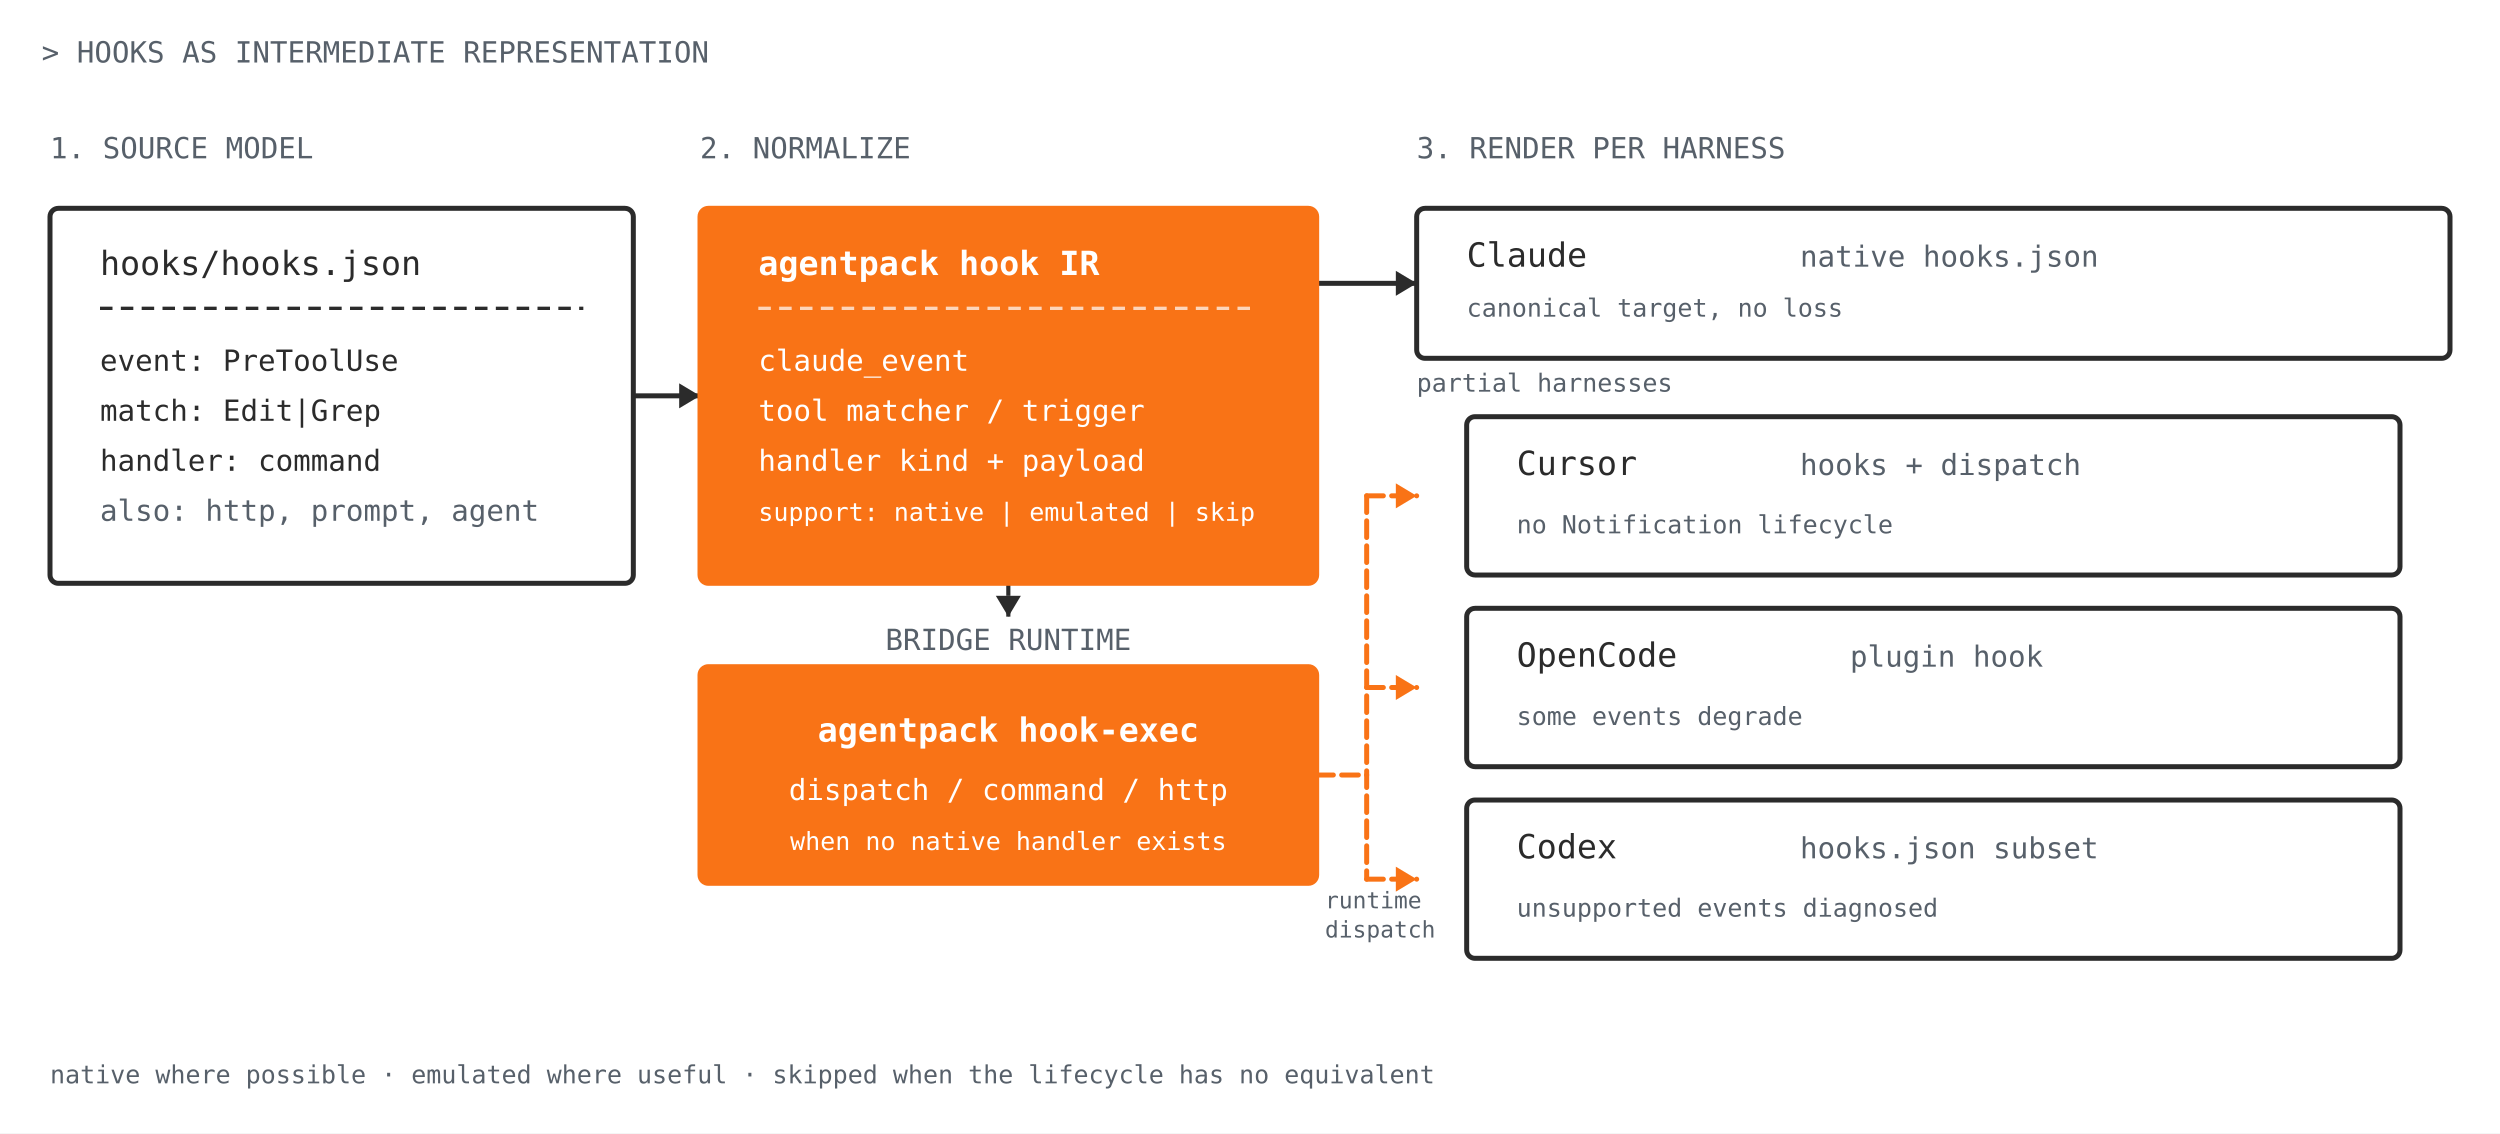
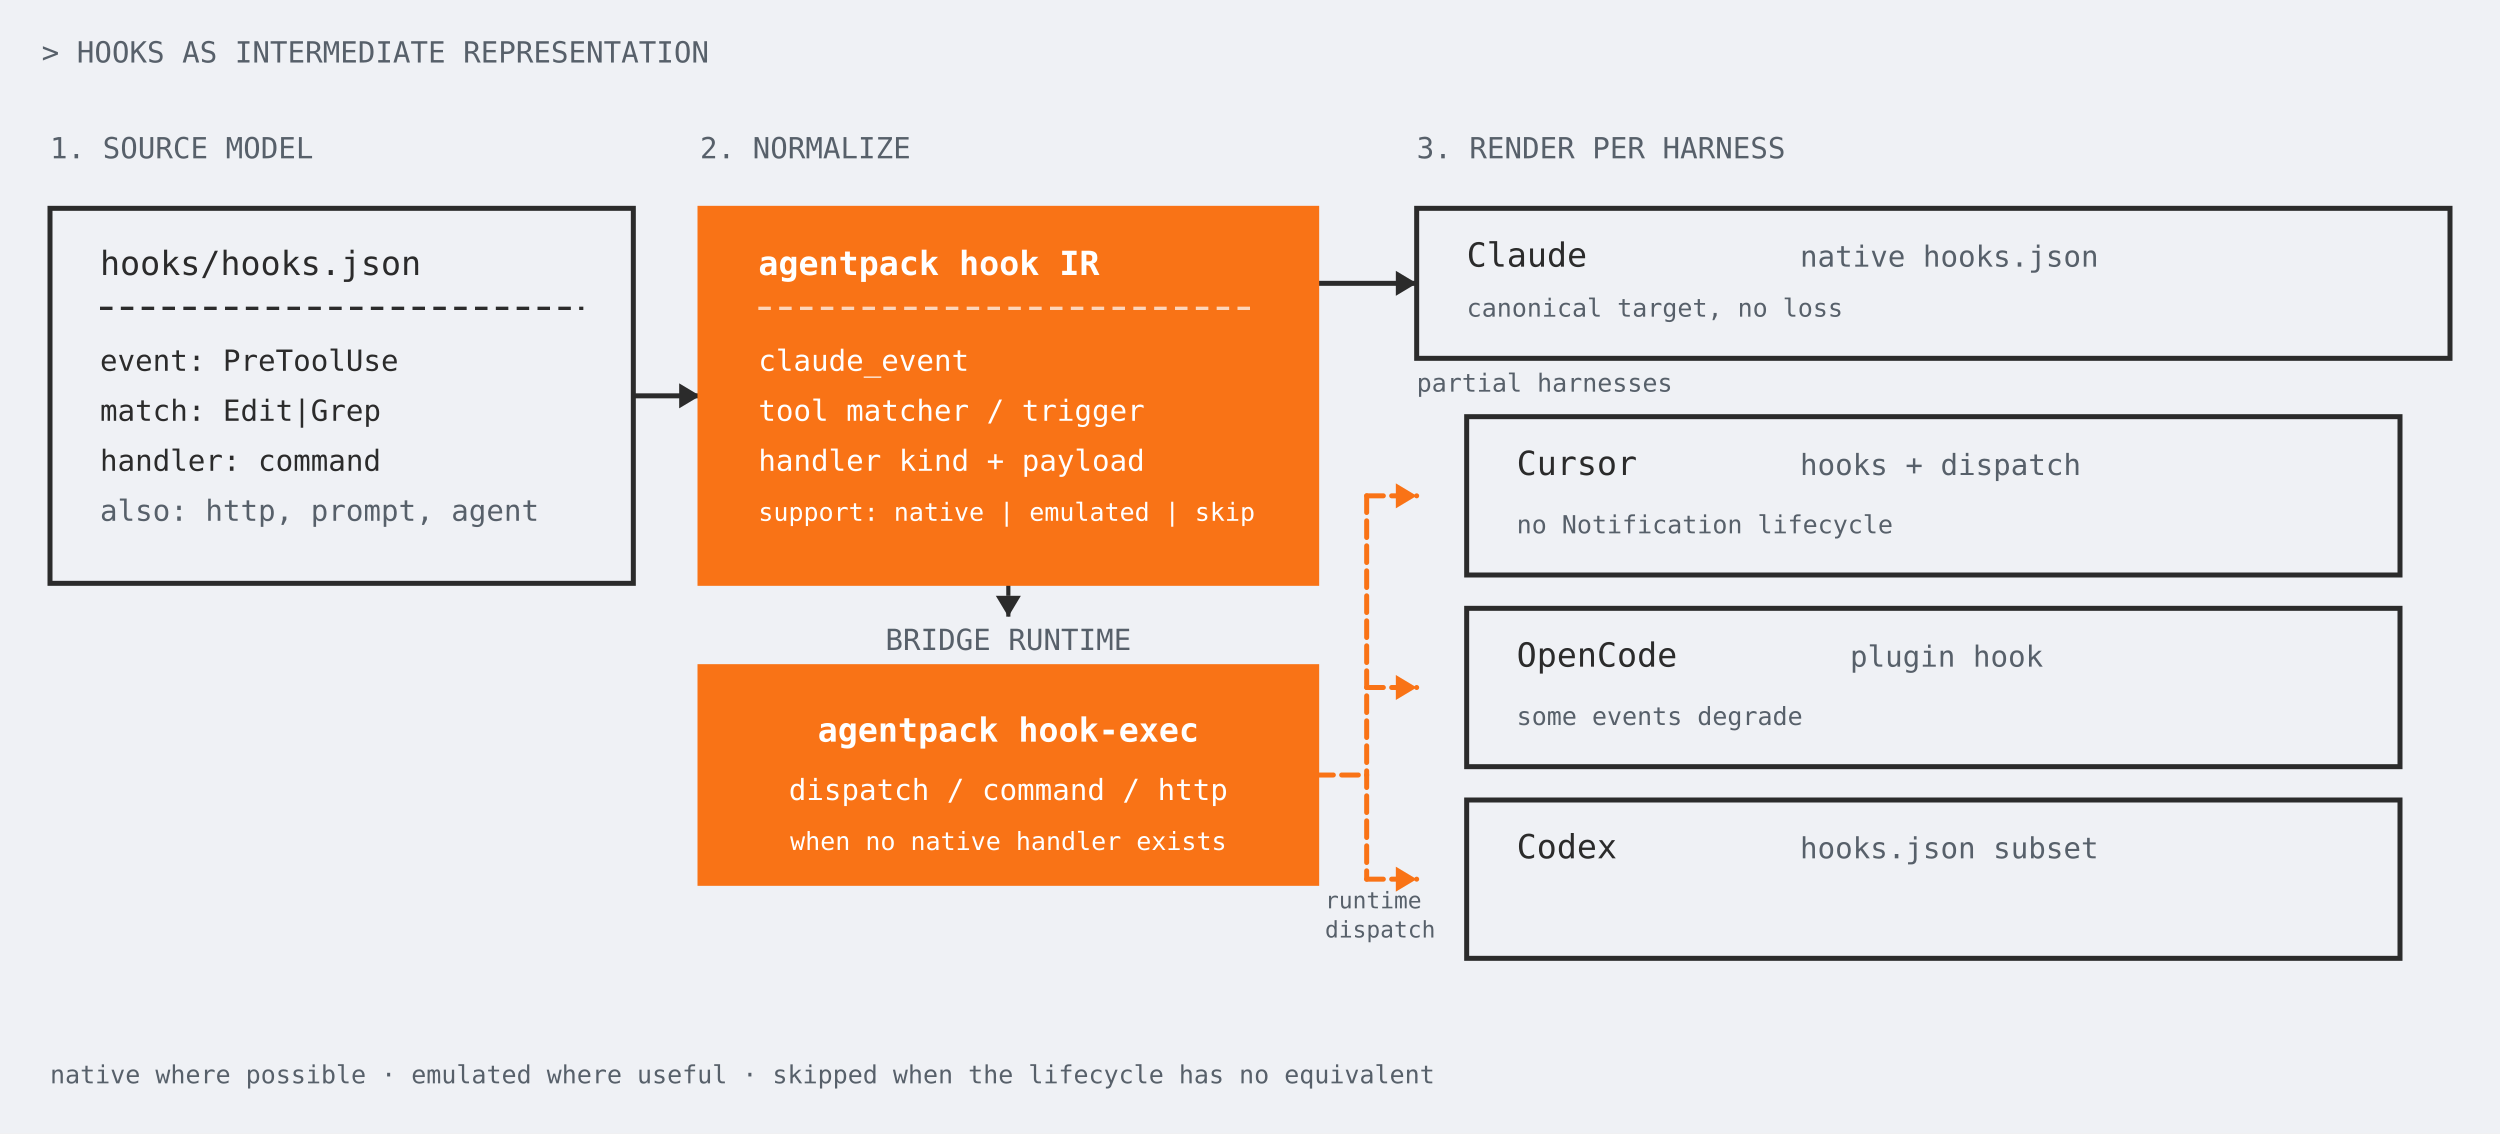
<svg xmlns="http://www.w3.org/2000/svg" viewBox="0 0 600 272" font-family="ui-monospace, SFMono-Regular, 'SF Mono', Menlo, monospace">
-   <rect width="600" height="272" fill="#fff" />
+   <rect width="600" height="272" fill="#eff1f5" />
  <text x="10" y="15" font-size="7" fill="#57606a">&gt; HOOKS AS INTERMEDIATE REPRESENTATION</text>
  <text x="12" y="38" font-size="7" fill="#57606a">1. SOURCE MODEL</text>
  <text x="168" y="38" font-size="7" fill="#57606a">2. NORMALIZE</text>
  <text x="340" y="38" font-size="7" fill="#57606a">3. RENDER PER HARNESS</text>
  <line x1="152" y1="95" x2="168" y2="95" stroke="#2b2b2b" stroke-width="1.2" />
  <polygon points="168,95 163,92 163,98" fill="#2b2b2b" />
  <line x1="316" y1="68" x2="340" y2="68" stroke="#2b2b2b" stroke-width="1.2" />
  <polygon points="340,68 335,65 335,71" fill="#2b2b2b" />
  <line x1="242" y1="140" x2="242" y2="148" stroke="#2b2b2b" stroke-width="1" stroke-dasharray="3,2" />
  <polygon points="242,148 239,143 245,143" fill="#2b2b2b" />
  <line x1="316" y1="186" x2="328" y2="186" stroke="#f97316" stroke-width="1.2" stroke-dasharray="4,2" stroke-linecap="round" />
  <line x1="328" y1="119" x2="328" y2="211" stroke="#f97316" stroke-width="1.2" stroke-dasharray="4,2" stroke-linecap="round" />
  <line x1="328" y1="119" x2="340" y2="119" stroke="#f97316" stroke-width="1.2" stroke-dasharray="4,2" stroke-linecap="round" />
  <polygon points="340,119 335,116 335,122" fill="#f97316" />
  <line x1="328" y1="165" x2="340" y2="165" stroke="#f97316" stroke-width="1.2" stroke-dasharray="4,2" stroke-linecap="round" />
  <polygon points="340,165 335,162 335,168" fill="#f97316" />
  <line x1="328" y1="211" x2="340" y2="211" stroke="#f97316" stroke-width="1.2" stroke-dasharray="4,2" stroke-linecap="round" />
  <polygon points="340,211 335,208 335,214" fill="#f97316" />
-   <rect x="12" y="50" width="140" height="90" rx="2" fill="#fff" stroke="#2b2b2b" stroke-width="1.2" />
+   <rect x="12" y="50" width="140" height="90" fill="#eff1f5" stroke="#2b2b2b" stroke-width="1.2" />
  <text x="24" y="66" font-size="8" fill="#2b2b2b">hooks/hooks.json</text>
  <line x1="24" y1="74" x2="140" y2="74" stroke="#2b2b2b" stroke-width="0.8" stroke-dasharray="3,2" />
  <text x="24" y="89" font-size="7" fill="#2b2b2b">event: PreToolUse</text>
  <text x="24" y="101" font-size="7" fill="#2b2b2b">match: Edit|Grep</text>
  <text x="24" y="113" font-size="7" fill="#2b2b2b">handler: command</text>
  <text x="24" y="125" font-size="7" fill="#57606a">also: http, prompt, agent</text>
-   <rect x="168" y="50" width="148" height="90" rx="2" fill="#f97316" stroke="#f97316" stroke-width="1.2" />
+   <rect x="168" y="50" width="148" height="90" fill="#f97316" stroke="#f97316" stroke-width="1.2" />
  <text x="182" y="66" font-size="8" fill="#fff" font-weight="600">agentpack hook IR</text>
  <line x1="182" y1="74" x2="302" y2="74" stroke="#fff" stroke-opacity="0.7" stroke-width="0.8" stroke-dasharray="3,2" />
  <text x="182" y="89" font-size="7" fill="#fff">claude_event</text>
  <text x="182" y="101" font-size="7" fill="#fff">tool matcher / trigger</text>
  <text x="182" y="113" font-size="7" fill="#fff">handler kind + payload</text>
  <text x="182" y="125" font-size="6" fill="#fff">support: native | emulated | skip</text>
  <text x="242" y="156" text-anchor="middle" font-size="7" fill="#57606a">BRIDGE RUNTIME</text>
-   <rect x="168" y="160" width="148" height="52" rx="2" fill="#f97316" stroke="#f97316" stroke-width="1.2" />
+   <rect x="168" y="160" width="148" height="52" fill="#f97316" stroke="#f97316" stroke-width="1.2" />
  <text x="242" y="178" text-anchor="middle" font-size="8" fill="#fff" font-weight="600">agentpack hook-exec</text>
  <text x="242" y="192" text-anchor="middle" font-size="7" fill="#fff">dispatch / command / http</text>
  <text x="242" y="204" text-anchor="middle" font-size="6" fill="#fff">when no native handler exists</text>
  <text x="318" y="218" font-size="5.5" fill="#57606a">runtime</text>
  <text x="318" y="225" font-size="5.5" fill="#57606a">dispatch</text>
-   <rect x="340" y="50" width="248" height="36" rx="2" fill="#fff" stroke="#2b2b2b" stroke-width="1.2" />
+   <rect x="340" y="50" width="248" height="36" fill="#eff1f5" stroke="#2b2b2b" stroke-width="1.2" />
  <text x="352" y="64" font-size="8" fill="#2b2b2b">Claude</text>
  <text x="432" y="64" font-size="7" fill="#57606a">native hooks.json</text>
  <text x="352" y="76" font-size="6" fill="#57606a">canonical target, no loss</text>
  <text x="340" y="94" font-size="6" fill="#57606a">partial harnesses</text>
-   <rect x="352" y="100" width="224" height="38" rx="2" fill="#fff" stroke="#2b2b2b" stroke-width="1.2" />
+   <rect x="352" y="100" width="224" height="38" fill="#eff1f5" stroke="#2b2b2b" stroke-width="1.2" />
  <text x="364" y="114" font-size="8" fill="#2b2b2b">Cursor</text>
  <text x="432" y="114" font-size="7" fill="#57606a">hooks + dispatch</text>
  <text x="364" y="128" font-size="6" fill="#57606a">no Notification lifecycle</text>
-   <rect x="352" y="146" width="224" height="38" rx="2" fill="#fff" stroke="#2b2b2b" stroke-width="1.2" />
+   <rect x="352" y="146" width="224" height="38" fill="#eff1f5" stroke="#2b2b2b" stroke-width="1.2" />
  <text x="364" y="160" font-size="8" fill="#2b2b2b">OpenCode</text>
  <text x="444" y="160" font-size="7" fill="#57606a">plugin hook</text>
  <text x="364" y="174" font-size="6" fill="#57606a">some events degrade</text>
-   <rect x="352" y="192" width="224" height="38" rx="2" fill="#fff" stroke="#2b2b2b" stroke-width="1.2" />
+   <rect x="352" y="192" width="224" height="38" fill="#eff1f5" stroke="#2b2b2b" stroke-width="1.2" />
  <text x="364" y="206" font-size="8" fill="#2b2b2b">Codex</text>
  <text x="432" y="206" font-size="7" fill="#57606a">hooks.json subset</text>
-   <text x="364" y="220" font-size="6" fill="#57606a">unsupported events diagnosed</text>
  <text x="12" y="260" font-size="6" fill="#57606a">native where possible · emulated where useful · skipped when the lifecycle has no equivalent</text>
</svg>
